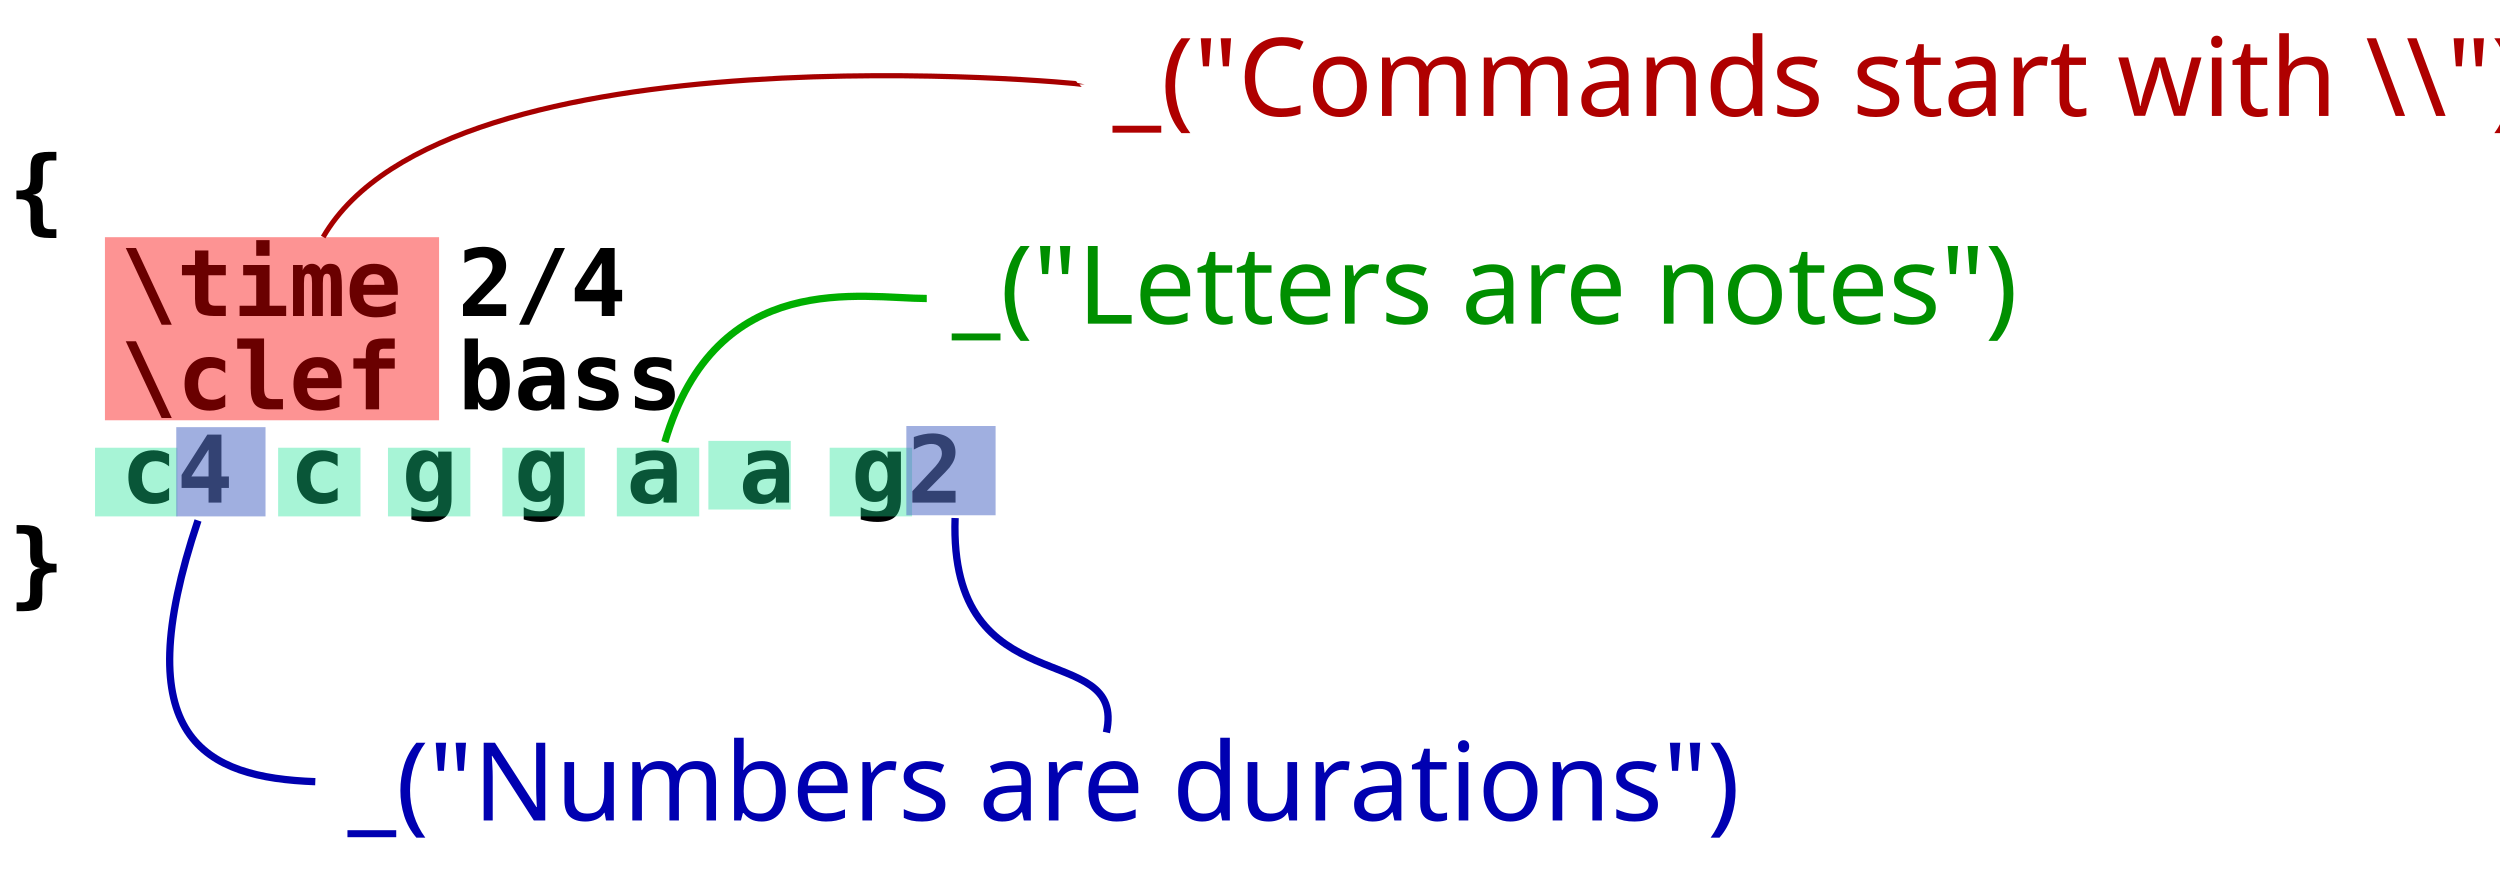
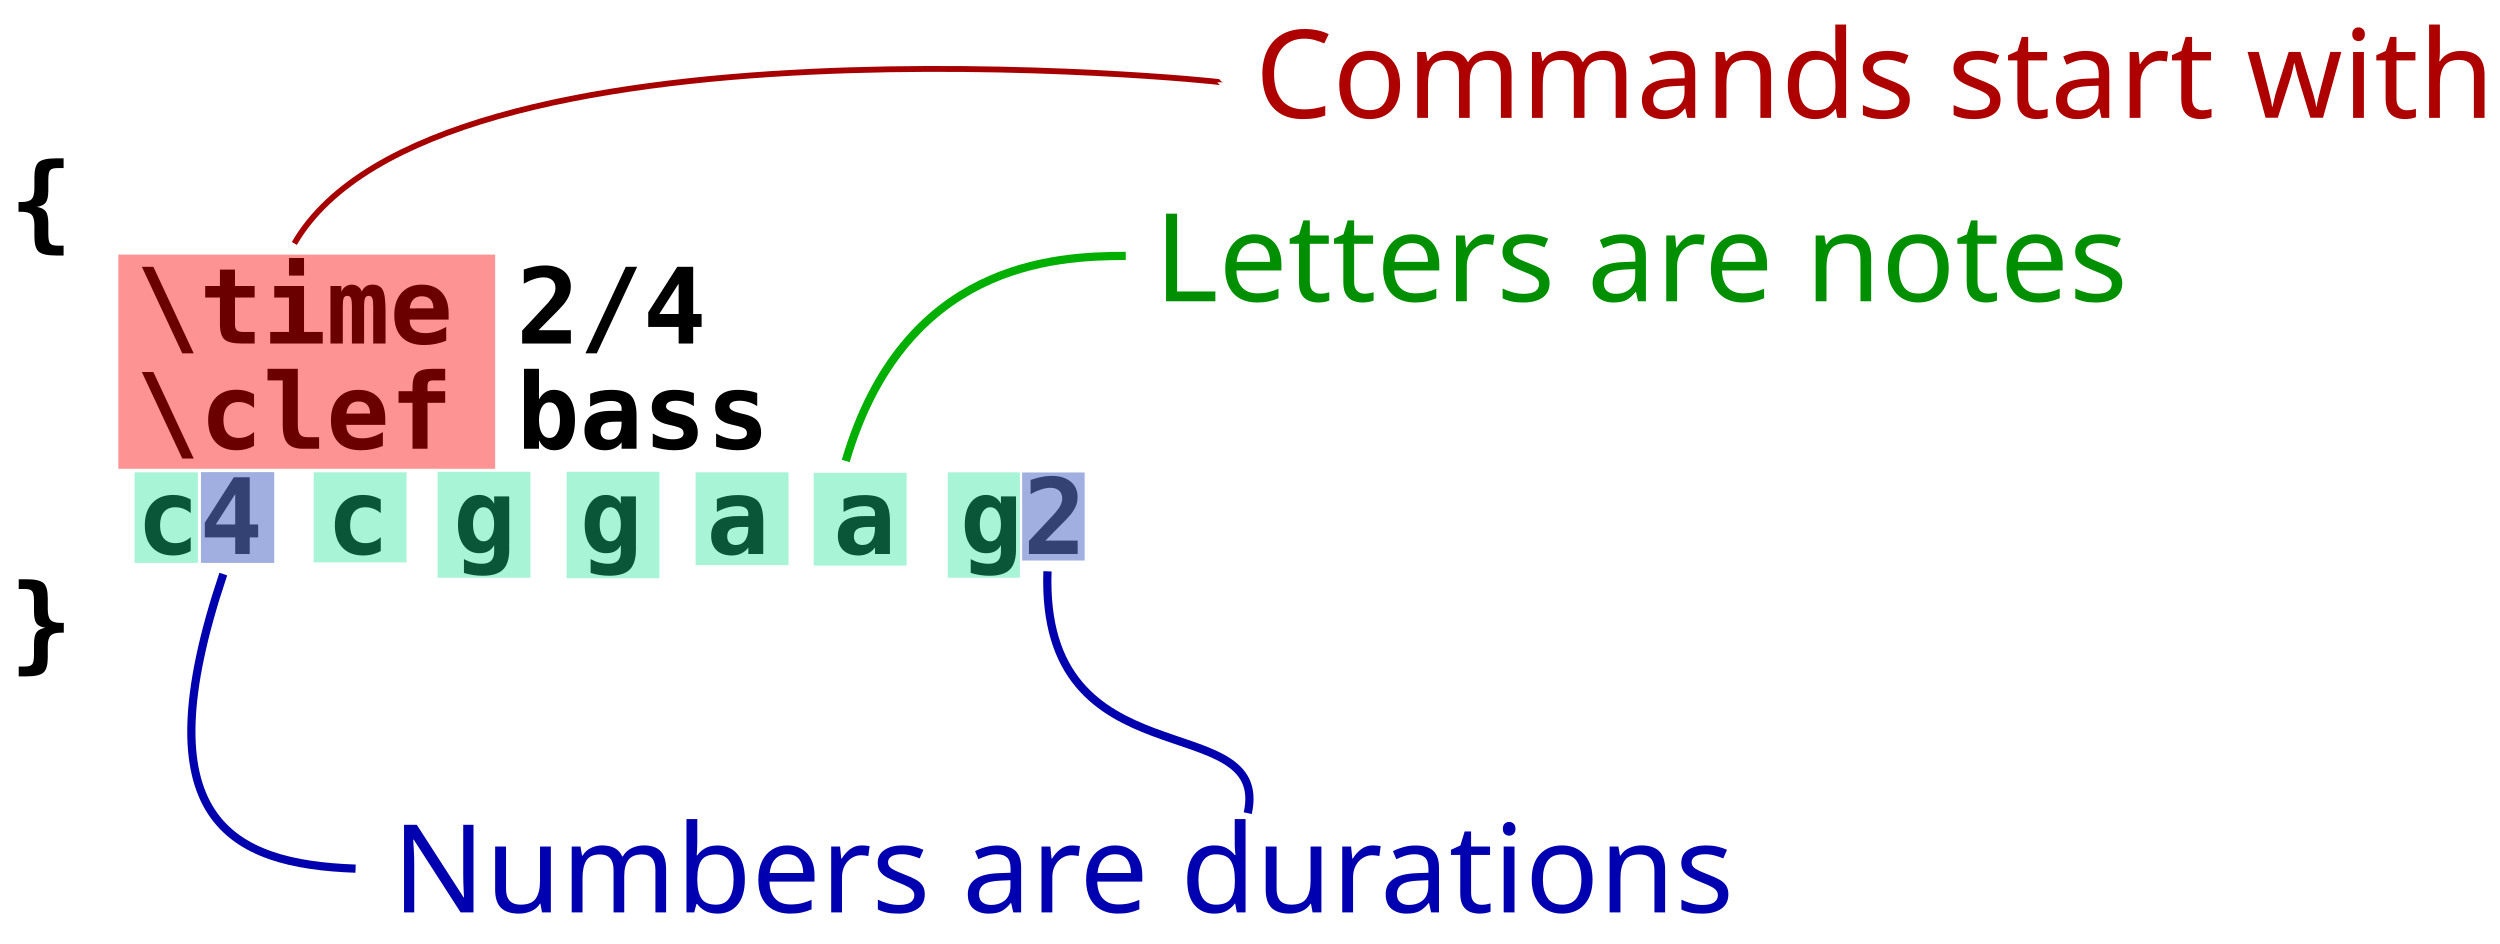
- <svg xmlns="http://www.w3.org/2000/svg" xmlns:xlink="http://www.w3.org/1999/xlink" id="svg548" width="643.083" height="224.57" version="1.0">
+ <svg xmlns="http://www.w3.org/2000/svg" xmlns:xlink="http://www.w3.org/1999/xlink" id="svg548" width="570.225" height="215.19" version="1.0">
  <defs id="defs550">
    <linearGradient id="linearGradient792">
      <stop style="stop-color:#000;stop-opacity:1;" offset="0" id="stop793" />
      <stop style="stop-color:#fff;stop-opacity:1;" offset="1" id="stop794" />
    </linearGradient>
    <linearGradient xlink:href="#linearGradient792" id="linearGradient795" />
    <linearGradient xlink:href="#linearGradient792" id="linearGradient796" />
    <linearGradient xlink:href="#linearGradient792" id="linearGradient797" />
    <linearGradient xlink:href="#linearGradient792" id="linearGradient798" />
    <linearGradient xlink:href="#linearGradient792" id="linearGradient799" />
  </defs>
-   <text xml:space="preserve" style="font-size:24px;font-style:normal;font-variant:normal;font-weight:bold;font-stretch:normal;line-height:100%;writing-mode:lr-tb;text-anchor:start;fill:#000000;fill-opacity:1;stroke:none;stroke-width:1pt;stroke-linecap:butt;stroke-linejoin:miter;stroke-opacity:1;font-family:Luxi Mono" x="2.16" y="57.294" id="text551">
-     <tspan x="2.16" y="57.294" id="tspan1054">{</tspan>
-     <tspan x="2.16" y="81.294" id="tspan1056">  \time 2/4</tspan>
-     <tspan x="2.16" y="105.294" id="tspan1058">  \clef bass</tspan>
-     <tspan x="2.16" y="129.294" id="tspan1060">  c4 c g g a a g2</tspan>
-     <tspan x="2.16" y="153.294" id="tspan1062">}</tspan>
+   <text xml:space="preserve" style="font-size:24px;font-style:normal;font-variant:normal;font-weight:bold;font-stretch:normal;line-height:100%;writing-mode:lr-tb;text-anchor:start;fill:#000000;fill-opacity:1;stroke:none;stroke-width:1pt;stroke-linecap:butt;stroke-linejoin:miter;stroke-opacity:1;font-family:Luxi Mono" x="2.16" y="54.354" id="text551">
+     <tspan x="2.16" y="54.354" id="tspan1054">{</tspan>
+     <tspan x="2.16" y="78.354" id="tspan1056">  \time 2/4</tspan>
+     <tspan x="2.16" y="102.354" id="tspan1058">  \clef bass</tspan>
+     <tspan x="2.16" y="126.354" id="tspan1060">  c4 c g g a a g2</tspan>
+     <tspan x="2.16" y="150.354" id="tspan1062">}</tspan>
  </text>
-   <text style="font-size:12px;font-style:normal;font-weight:normal;fill:#000000;fill-opacity:1;stroke:none;stroke-width:1pt;stroke-linecap:butt;stroke-linejoin:miter;stroke-opacity:1;font-family:helvetica" x="322.388" y="76.5" id="text562">
+   <text style="font-size:12px;font-style:normal;font-weight:normal;fill:#000000;fill-opacity:1;stroke:none;stroke-width:1pt;stroke-linecap:butt;stroke-linejoin:miter;stroke-opacity:1;font-family:helvetica" x="322.388" y="73.56" id="text562">
    <tspan id="tspan563" />
  </text>
-   <rect style="font-size:12px;fill:#fa0000;fill-opacity:0.423;fill-rule:evenodd;stroke-width:1pt" id="rect730" width="85.952" height="47.097" x="26.993" y="61.013" />
-   <rect style="font-size:12px;fill:#1ae293;fill-opacity:0.38;fill-rule:evenodd;stroke-width:1pt" id="rect731" width="21.194" height="17.661" x="24.443" y="115.175" />
-   <rect style="font-size:12px;fill:#1ae293;fill-opacity:0.38;fill-rule:evenodd;stroke-width:1pt" id="rect732" width="21.194" height="17.661" x="71.54" y="115.175" />
-   <rect style="font-size:12px;fill:#1ae293;fill-opacity:0.38;fill-rule:evenodd;stroke-width:1pt" id="rect733" width="21.194" height="17.661" x="99.798" y="115.175" />
-   <text style="font-size:12px;font-style:normal;font-weight:normal;fill:#000000;fill-opacity:1;stroke:none;stroke-width:1pt;stroke-linecap:butt;stroke-linejoin:miter;stroke-opacity:1;font-family:helvetica" x="322.388" y="76.5" id="text734">
+   <rect style="font-size:12px;fill:#fa0000;fill-opacity:0.423;fill-rule:evenodd;stroke-width:1pt" id="rect730" width="85.952" height="48.847" x="26.993" y="58.073" />
+   <rect style="font-size:12px;fill:#1ae293;fill-opacity:0.38;fill-rule:evenodd;stroke-width:1pt" id="rect731" width="14.444" height="20.661" x="30.693" y="107.735" />
+   <rect style="font-size:12px;fill:#1ae293;fill-opacity:0.38;fill-rule:evenodd;stroke-width:1pt" id="rect732" width="21.194" height="20.536" x="71.54" y="107.735" />
+   <rect style="font-size:12px;fill:#1ae293;fill-opacity:0.38;fill-rule:evenodd;stroke-width:1pt" id="rect733" width="21.194" height="24.161" x="99.798" y="107.61" />
+   <text style="font-size:12px;font-style:normal;font-weight:normal;fill:#000000;fill-opacity:1;stroke:none;stroke-width:1pt;stroke-linecap:butt;stroke-linejoin:miter;stroke-opacity:1;font-family:helvetica" x="322.388" y="73.56" id="text734">
    <tspan id="tspan735" />
  </text>
-   <text style="font-size:12px;font-style:normal;font-weight:normal;fill:#000000;fill-opacity:1;stroke:none;stroke-width:1pt;stroke-linecap:butt;stroke-linejoin:miter;stroke-opacity:1;font-family:helvetica" x="381.259" y="75.322" id="text739">
+   <text style="font-size:12px;font-style:normal;font-weight:normal;fill:#000000;fill-opacity:1;stroke:none;stroke-width:1pt;stroke-linecap:butt;stroke-linejoin:miter;stroke-opacity:1;font-family:helvetica" x="381.259" y="72.382" id="text739">
    <tspan id="tspan740" />
  </text>
-   <rect style="font-size:12px;fill:#1ae293;fill-opacity:0.38;fill-rule:evenodd;stroke-width:1pt" id="rect743" width="21.194" height="17.661" x="158.669" y="115.175" />
-   <text style="font-size:12px;font-style:normal;font-weight:normal;fill:#000000;fill-opacity:1;stroke:none;stroke-width:1pt;stroke-linecap:butt;stroke-linejoin:miter;stroke-opacity:1;font-family:helvetica" x="322.388" y="76.5" id="text744">
+   <rect style="font-size:12px;fill:#1ae293;fill-opacity:0.38;fill-rule:evenodd;stroke-width:1pt" id="rect743" width="21.194" height="21.161" x="158.669" y="107.735" />
+   <text style="font-size:12px;font-style:normal;font-weight:normal;fill:#000000;fill-opacity:1;stroke:none;stroke-width:1pt;stroke-linecap:butt;stroke-linejoin:miter;stroke-opacity:1;font-family:helvetica" x="322.388" y="73.56" id="text744">
    <tspan id="tspan745" />
  </text>
-   <text style="font-size:12px;font-style:normal;font-weight:normal;fill:#000000;fill-opacity:1;stroke:none;stroke-width:1pt;stroke-linecap:butt;stroke-linejoin:miter;stroke-opacity:1;font-family:helvetica" x="436.009" y="76.499" id="text749">
+   <text style="font-size:12px;font-style:normal;font-weight:normal;fill:#000000;fill-opacity:1;stroke:none;stroke-width:1pt;stroke-linecap:butt;stroke-linejoin:miter;stroke-opacity:1;font-family:helvetica" x="436.009" y="73.559" id="text749">
    <tspan id="tspan750" />
  </text>
-   <rect style="font-size:12px;fill:#1ae293;fill-opacity:0.38;fill-rule:evenodd;stroke-width:1pt" id="rect752" width="21.194" height="17.661" x="182.218" y="113.409" />
-   <rect style="font-size:12px;fill:#1ae293;fill-opacity:0.38;fill-rule:evenodd;stroke-width:1pt" id="rect753" width="21.194" height="17.661" x="213.419" y="115.175" />
-   <rect style="font-size:12px;fill:#1ae293;fill-opacity:0.38;fill-rule:evenodd;stroke-width:1pt" id="rect754" width="21.194" height="17.661" x="129.233" y="115.175" />
-   <rect style="font-size:12px;fill:#5974c8;fill-opacity:0.574;fill-rule:evenodd;stroke-width:1pt" id="rect755" width="22.96" height="22.96" x="45.342" y="109.876" />
-   <rect style="font-size:12px;fill:#5974c8;fill-opacity:0.574;fill-rule:evenodd;stroke-width:1pt" id="rect756" width="22.96" height="22.96" x="233.141" y="109.582" />
-   <text style="font-size:28px;font-style:normal;font-weight:normal;writing-mode:lr-tb;text-anchor:start;fill:#af0000;fill-opacity:1;stroke:none;stroke-width:1pt;stroke-linecap:butt;stroke-linejoin:miter;stroke-opacity:1;font-family:Bitstream Charter" x="286.231" y="29.82" id="text763">
-     <tspan x="286.231" y="29.82" id="tspan800">_("Commands start with \\")</tspan>
+   <rect style="font-size:12px;fill:#1ae293;fill-opacity:0.38;fill-rule:evenodd;stroke-width:1pt" id="rect752" width="21.194" height="21.161" x="185.593" y="107.844" />
+   <rect style="font-size:12px;fill:#1ae293;fill-opacity:0.38;fill-rule:evenodd;stroke-width:1pt" id="rect753" width="16.444" height="24.036" x="216.169" y="107.735" />
+   <rect style="font-size:12px;fill:#1ae293;fill-opacity:0.38;fill-rule:evenodd;stroke-width:1pt" id="rect754" width="21.194" height="24.286" x="129.233" y="107.61" />
+   <rect style="font-size:12px;fill:#5974c8;fill-opacity:0.574;fill-rule:evenodd;stroke-width:1pt" id="rect755" width="16.71" height="20.71" x="45.842" y="107.686" />
+   <rect style="font-size:12px;fill:#5974c8;fill-opacity:0.574;fill-rule:evenodd;stroke-width:1pt" id="rect756" width="14.256" height="20.085" x="233.141" y="107.767" />
+   <text style="font-size:28px;font-style:normal;font-weight:normal;writing-mode:lr-tb;text-anchor:start;fill:#af0000;fill-opacity:1;stroke:none;stroke-width:1pt;stroke-linecap:butt;stroke-linejoin:miter;stroke-opacity:1;font-family:Bitstream Charter" x="286.231" y="26.88" id="text763">
+     <tspan x="286.231" y="26.88" id="tspan800">Commands start with \</tspan>
  </text>
-   <text style="font-size:28px;font-style:normal;font-weight:normal;writing-mode:lr-tb;text-anchor:start;fill:#008f00;fill-opacity:1;stroke:#00d500;stroke-width:0;stroke-linecap:butt;stroke-linejoin:miter;stroke-opacity:1;font-family:Bitstream Charter" x="244.873" y="83.26" id="text775">
-     <tspan x="244.873" y="83.26" id="tspan806">_("Letters are notes")</tspan>
+   <text style="font-size:28px;font-style:normal;font-weight:normal;writing-mode:lr-tb;text-anchor:start;fill:#008f00;fill-opacity:1;stroke:#00d500;stroke-width:0;stroke-linecap:butt;stroke-linejoin:miter;stroke-opacity:1;font-family:Bitstream Charter" x="263.247" y="68.715" id="text775">
+     <tspan x="263.247" y="68.715" id="tspan806">Letters are notes</tspan>
  </text>
-   <path style="fill:none;fill-opacity:1;fill-rule:evenodd;stroke:#0000af;stroke-width:1.875;stroke-linecap:butt;stroke-linejoin:miter;stroke-dasharray:none;stroke-opacity:1" d="M 81.104,201.073 C 52.562,200.053 32.074,189.948 50.932,133.883" id="path782" />
-   <path style="fill:none;fill-opacity:1;fill-rule:evenodd;stroke:#0000af;stroke-width:1.875;stroke-linecap:butt;stroke-linejoin:miter;stroke-dasharray:none;stroke-opacity:1" d="M 284.601,188.418 C 289.968,163.875 243.998,182.093 245.685,133.254" id="path783" />
-   <text style="font-size:28px;font-style:normal;font-weight:normal;writing-mode:lr-tb;text-anchor:start;fill:#0000b1;fill-opacity:1;stroke:none;stroke-width:1pt;stroke-linecap:butt;stroke-linejoin:miter;stroke-opacity:1;font-family:Bitstream Charter" x="89.438" y="211.046" id="text784">
-     <tspan x="89.438" y="211.046" id="tspan802">_("Numbers are durations")</tspan>
-     <tspan x="89.438" y="246.046" id="tspan804" />
+   <path style="fill:none;fill-opacity:1;fill-rule:evenodd;stroke:#0000af;stroke-width:1.875;stroke-linecap:butt;stroke-linejoin:miter;stroke-dasharray:none;stroke-opacity:1" d="M 81.104,198.133 C 52.562,197.113 32.074,187.008 50.932,130.943" id="path782" />
+   <path style="fill:none;fill-opacity:1;fill-rule:evenodd;stroke:#0000af;stroke-width:1.875;stroke-linecap:butt;stroke-linejoin:miter;stroke-dasharray:none;stroke-opacity:1" d="M 284.601,185.478 C 289.968,160.935 237.229,179.153 238.916,130.314" id="path783" />
+   <text style="font-size:28px;font-style:normal;font-weight:normal;writing-mode:lr-tb;text-anchor:start;fill:#0000b1;fill-opacity:1;stroke:none;stroke-width:1pt;stroke-linecap:butt;stroke-linejoin:miter;stroke-opacity:1;font-family:Bitstream Charter" x="89.438" y="208.106" id="text784">
+     <tspan x="89.438" y="208.106" id="tspan804">Numbers are durations</tspan>
  </text>
-   <path style="fill:none;fill-opacity:1;fill-rule:evenodd;stroke:#00af00;stroke-width:1.875;stroke-linecap:butt;stroke-linejoin:miter;stroke-opacity:1" d="M 238.398,76.784 C 221.914,76.784 184.268,68.684 171.016,113.713" id="path808" />
-   <path style="fill:none;fill-opacity:1;fill-rule:evenodd;stroke:#a60000;stroke-width:1.334;stroke-linecap:butt;stroke-linejoin:miter;stroke-opacity:1" d="M 83.134,60.97 L 83.134,60.97 C 115.017,5.925 278.318,21.394 278.318,21.703" id="path1014" />
+   <path style="fill:none;fill-opacity:1;fill-rule:evenodd;stroke:#00af00;stroke-width:1.875;stroke-linecap:butt;stroke-linejoin:miter;stroke-opacity:1" d="M 256.772,58.371 C 240.288,58.371 206.149,60.119 192.897,105.148" id="path808" />
+   <path style="fill:none;fill-opacity:1;fill-rule:evenodd;stroke:#a60000;stroke-width:1.334;stroke-linecap:butt;stroke-linejoin:miter;stroke-opacity:1" d="M 67.134,55.53 C 99.017,0.485 278.318,18.454 278.318,18.763" id="path1014" />
</svg>
